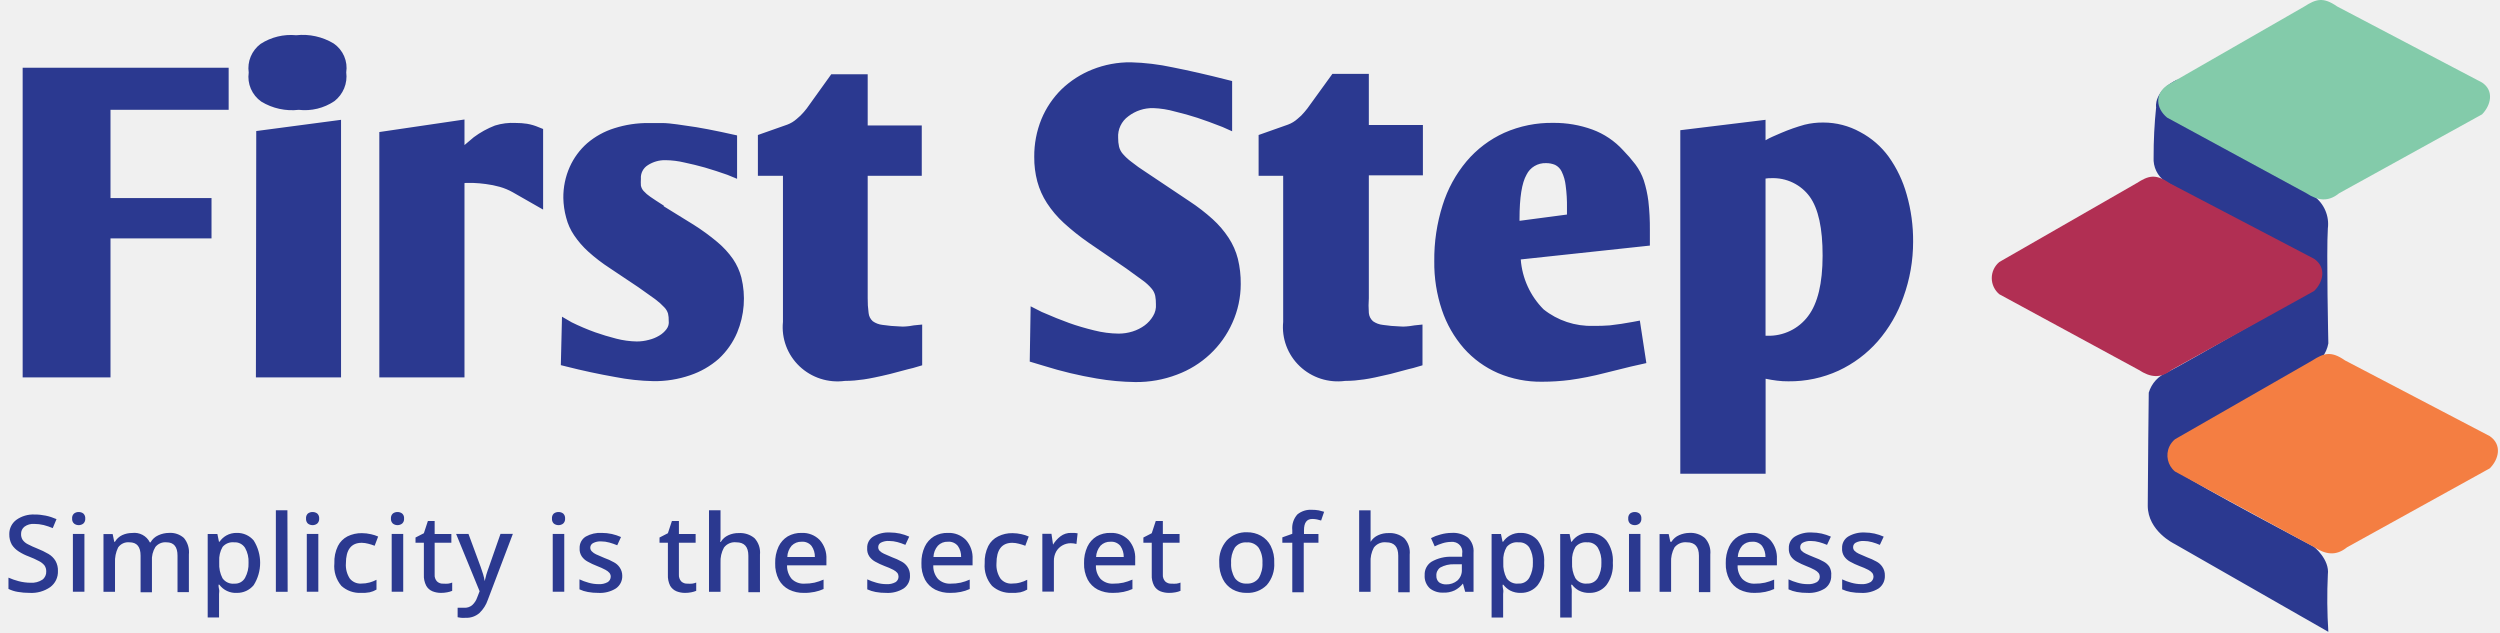
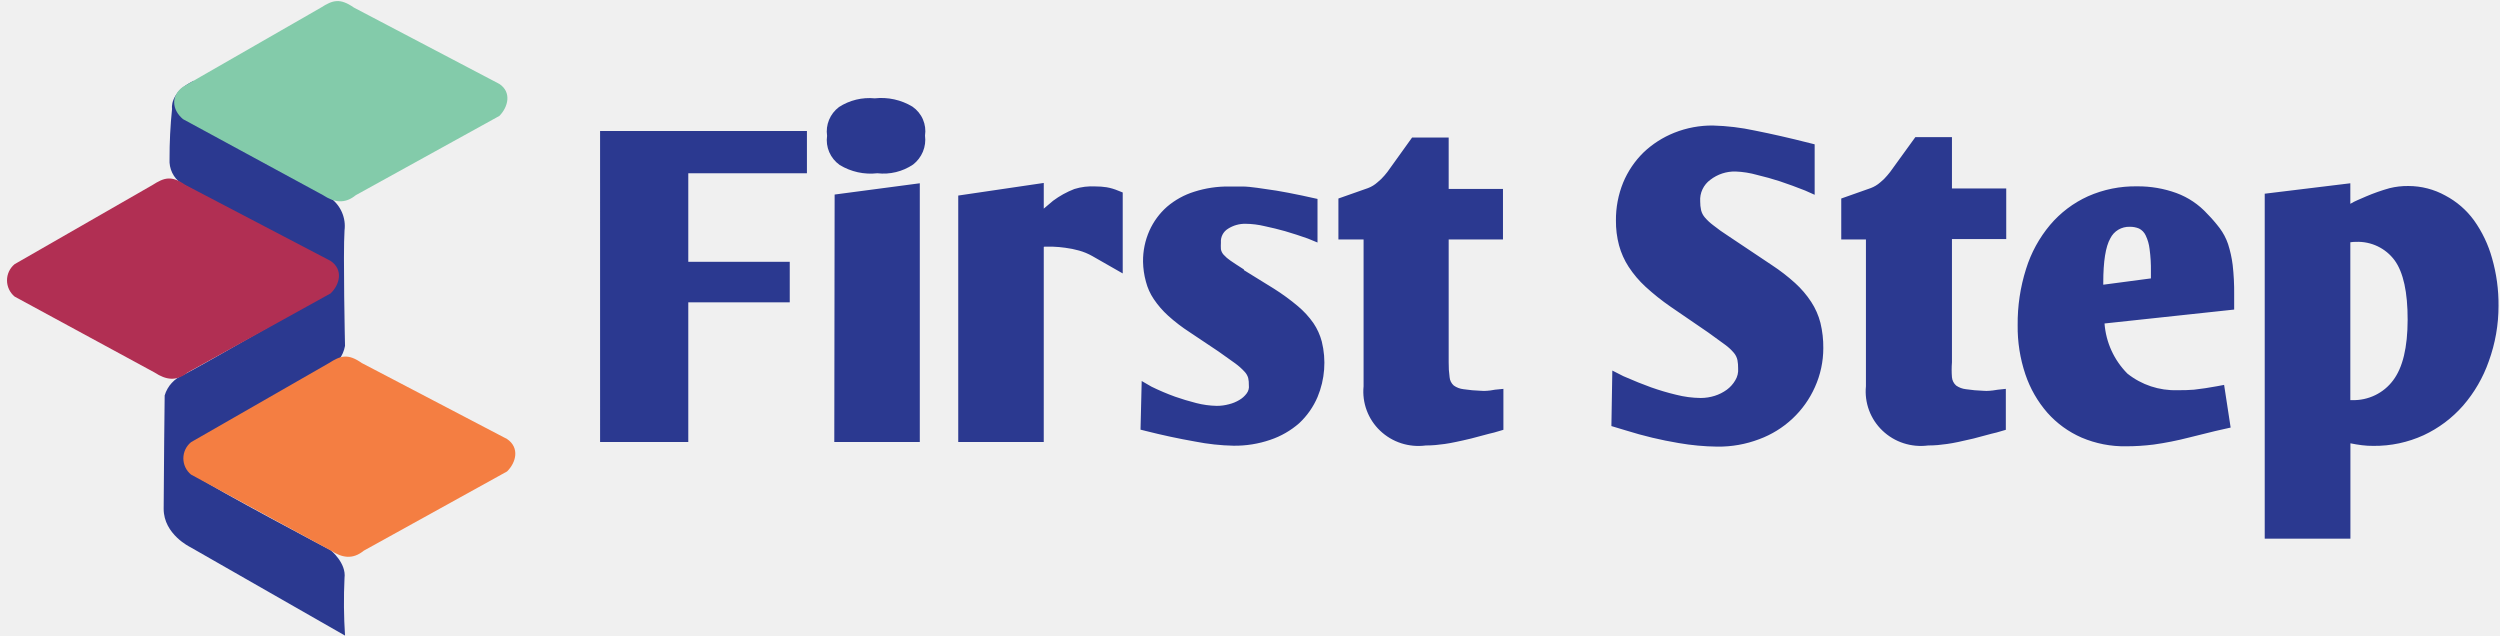
- <svg xmlns="http://www.w3.org/2000/svg" width="237" height="60" fill="none">
-   <g clip-path="url(#a)">
-     <path fill="#2B3990" d="M2.148 6.422h19.529v3.99H10.475v8.362h9.577V22.6h-9.577V35.78H2.148V6.422ZM31.698 9.59a5.008 5.008 0 0 1-3.375.822 5.603 5.603 0 0 1-3.557-.782 2.894 2.894 0 0 1-.984-1.213 2.854 2.854 0 0 1-.204-1.54 2.861 2.861 0 0 1 .188-1.51 2.9 2.9 0 0 1 .937-1.205 5.28 5.28 0 0 1 3.375-.822 5.69 5.69 0 0 1 3.556.783c.437.301.78.718.99 1.201.21.484.279 1.016.199 1.537.068.512 0 1.033-.197 1.512a2.985 2.985 0 0 1-.928 1.218Zm-7.407 2.833 8.04-1.064V35.78H24.26l.032-23.358ZM44.033 35.78H35.96V12.517l8.073-1.189v2.425l.879-.743a8.518 8.518 0 0 1 2.012-1.11c.64-.2 1.311-.281 1.98-.243.356-.002.711.024 1.062.078.382.065.754.175 1.11.329l.411.164v7.642l-2.875-1.642a5.58 5.58 0 0 0-1.244-.517c-.431-.12-.87-.21-1.315-.265a11.405 11.405 0 0 0-1.165-.102h-.729c-.079 0-.126 0-.126.039V35.78ZM53.278 30.024l.919.532c.723.356 1.466.672 2.226.946.626.22 1.291.423 1.996.603a8.346 8.346 0 0 0 1.941.266c.386.001.77-.049 1.141-.15.352-.083.689-.22.998-.406.27-.158.505-.368.69-.618.169-.224.243-.505.206-.782a2.77 2.77 0 0 0-.064-.68 1.444 1.444 0 0 0-.349-.595 6.234 6.234 0 0 0-.879-.783c-.388-.281-.927-.657-1.584-1.126l-2.702-1.807a16.27 16.27 0 0 1-2.044-1.565 8.546 8.546 0 0 1-1.354-1.564 5.295 5.295 0 0 1-.745-1.659 7.574 7.574 0 0 1-.27-1.861 7.033 7.033 0 0 1 .603-2.942 6.56 6.56 0 0 1 1.663-2.26 7.322 7.322 0 0 1 2.567-1.416 10.417 10.417 0 0 1 3.288-.493h1.244c.42 0 .895.055 1.418.125a71.1 71.1 0 0 1 1.814.266c.681.11 1.465.266 2.376.454l1.498.328v4.115l-.911-.376a41.085 41.085 0 0 0-2.147-.696 29.87 29.87 0 0 0-1.917-.47 8.147 8.147 0 0 0-1.815-.226 2.96 2.96 0 0 0-1.663.47 1.394 1.394 0 0 0-.665 1.299 4.854 4.854 0 0 0 0 .633c.034.192.122.37.253.516.19.21.405.397.642.555.293.204.72.485 1.275.837v.063l2.836 1.752a20.519 20.519 0 0 1 2.25 1.643 8.3 8.3 0 0 1 1.474 1.604c.361.533.63 1.123.792 1.744a8.365 8.365 0 0 1-.396 5.226 7.282 7.282 0 0 1-1.743 2.487 7.945 7.945 0 0 1-2.725 1.565c-1.113.381-2.285.57-3.462.555a21.07 21.07 0 0 1-3.62-.39 63.992 63.992 0 0 1-4.667-1.002l-.499-.125.11-4.592ZM82.344 29.672c.027.3.169.58.397.782.269.19.582.308.91.344.546.083 1.097.132 1.648.149.195.019.392.019.587 0 .166 0 .412-.047.744-.102l.793-.078v3.864c-.721.22-1.165.344-1.331.368l-1.712.454c-.578.14-1.069.25-1.457.328-.388.078-.737.149-1.038.188-.301.039-.602.078-.88.102-.277.023-.578.039-.91.039a5.258 5.258 0 0 1-2.316-.208 5.21 5.21 0 0 1-1.992-1.184 5.125 5.125 0 0 1-1.27-1.924 5.072 5.072 0 0 1-.293-2.277V16.663h-2.376v-3.865l2.796-.986a2.82 2.82 0 0 0 .887-.54c.246-.196.471-.416.674-.656l.27-.329 2.328-3.246h3.454v4.85h5.126v4.772h-5.126v11.593c-.007.473.022.947.087 1.416ZM97.705 29.038l1.046.532c.998.438 1.862.782 2.598 1.048.737.266 1.522.493 2.377.704a9.835 9.835 0 0 0 2.329.305c.447-.001.89-.07 1.315-.203a3.97 3.97 0 0 0 1.149-.579c.321-.24.591-.54.792-.884.207-.338.302-.732.27-1.127a4.023 4.023 0 0 0-.064-.782 1.553 1.553 0 0 0-.333-.68 4.652 4.652 0 0 0-.847-.783c-.396-.297-.935-.68-1.585-1.15l-3.541-2.425a22.21 22.21 0 0 1-2.376-1.893 9.864 9.864 0 0 1-1.585-1.87 7.204 7.204 0 0 1-.91-2.033 8.742 8.742 0 0 1-.294-2.347 9.283 9.283 0 0 1 .681-3.575 8.603 8.603 0 0 1 1.917-2.84 9.066 9.066 0 0 1 2.916-1.87 9.61 9.61 0 0 1 3.644-.68c1.333.036 2.659.196 3.961.477 1.584.313 3.298.704 5.141 1.174l.5.125v4.764l-.912-.407c-.918-.36-1.711-.65-2.376-.868a26.624 26.624 0 0 0-2.123-.595 8.692 8.692 0 0 0-2.06-.328c-.86-.019-1.7.258-2.377.782a2.348 2.348 0 0 0-.741.897 2.325 2.325 0 0 0-.217 1.137c-.004.284.026.567.087.845.064.25.186.484.356.68.236.274.502.52.793.736.446.355.912.687 1.394.993l4.119 2.754a18.01 18.01 0 0 1 2.211 1.705 9.154 9.154 0 0 1 1.513 1.768c.402.613.699 1.287.879 1.995.189.781.279 1.583.27 2.386 0 1.267-.27 2.52-.793 3.677a9.192 9.192 0 0 1-2.123 2.98 9.334 9.334 0 0 1-3.129 1.932 10.75 10.75 0 0 1-3.961.704 23.162 23.162 0 0 1-3.644-.336 37.337 37.337 0 0 1-4.975-1.19l-1.379-.414.087-5.241ZM129.766 29.672c.026.3.168.58.396.782.272.19.588.308.919.344.545.083 1.096.132 1.648.149.192.019.386.019.578 0 .166 0 .42-.047.792-.102l.753-.078v3.864c-.729.22-1.173.344-1.339.368l-1.703.454c-.587.14-1.07.25-1.458.328-.388.078-.737.149-1.046.188-.309.04-.594.078-.871.102-.278.023-.586.039-.919.039a5.267 5.267 0 0 1-2.314-.211 5.215 5.215 0 0 1-1.99-1.185 5.126 5.126 0 0 1-1.27-1.922 5.086 5.086 0 0 1-.297-2.276V16.663h-2.329v-3.865l2.789-.986c.33-.123.633-.306.895-.54.245-.194.469-.414.666-.656l.269-.329 2.377-3.286h3.454v4.85h5.125v4.772h-5.125v11.633a9.295 9.295 0 0 0 0 1.416ZM152.606 30.845a29.627 29.627 0 0 0 2.186-.329l.666-.125.617 4.029-1.457.328-2.496.618c-1.09.282-2.195.502-3.311.657a20.85 20.85 0 0 1-2.599.165 10.335 10.335 0 0 1-4.206-.822 9.276 9.276 0 0 1-3.232-2.346 10.692 10.692 0 0 1-2.076-3.622 13.959 13.959 0 0 1-.729-4.647 16.955 16.955 0 0 1 .792-5.304 12.005 12.005 0 0 1 2.266-4.154 10.213 10.213 0 0 1 3.581-2.706 11.042 11.042 0 0 1 4.642-.939 10.591 10.591 0 0 1 3.708.634 7.388 7.388 0 0 1 2.907 1.955c.419.427.811.879 1.173 1.354.341.457.608.963.792 1.502.206.642.352 1.302.436 1.97.104.923.151 1.85.142 2.778v1.44l-12.24 1.314a7.496 7.496 0 0 0 2.163 4.732 7.189 7.189 0 0 0 4.706 1.565c.523.01 1.047-.005 1.569-.047Zm-4.057-11.14c.012-.714-.03-1.427-.126-2.135-.05-.45-.176-.89-.373-1.299a1.372 1.372 0 0 0-.626-.641 2.158 2.158 0 0 0-.871-.165 1.985 1.985 0 0 0-1.084.278 1.952 1.952 0 0 0-.754.818c-.444.782-.665 2.159-.665 4.208v.165l4.499-.595v-.634ZM159.292 44.91V12.344l8.081-.986v1.94c.221-.132.451-.25.689-.352l.792-.344c.723-.31 1.467-.57 2.226-.782a7.085 7.085 0 0 1 1.775-.204c1.22 0 2.421.31 3.485.9a7.895 7.895 0 0 1 2.71 2.347 11.397 11.397 0 0 1 1.703 3.575c.418 1.458.623 2.967.61 4.482a15.343 15.343 0 0 1-.919 5.242 12.862 12.862 0 0 1-2.432 4.193 11.283 11.283 0 0 1-3.716 2.784 11.088 11.088 0 0 1-4.753 1.01c-.36.004-.72-.017-1.077-.063-.341-.04-.697-.102-1.086-.18v9.004h-8.088Zm12.121-14.95c.908-1.199 1.365-3.102 1.37-5.71.006-2.607-.404-4.48-1.228-5.616a4.283 4.283 0 0 0-1.6-1.324 4.343 4.343 0 0 0-2.044-.42 2.816 2.816 0 0 0-.538.038V31.83h.166a4.692 4.692 0 0 0 2.17-.463 4.633 4.633 0 0 0 1.704-1.406ZM5.492 54.14c.011.293-.05.584-.176.848a1.82 1.82 0 0 1-.553.67 3.11 3.11 0 0 1-1.949.548 6.415 6.415 0 0 1-1.125-.094 3.2 3.2 0 0 1-.887-.282V54.76c.312.137.636.25.966.336.37.096.75.146 1.133.149a1.84 1.84 0 0 0 1.117-.29.917.917 0 0 0 .365-.782.953.953 0 0 0-.167-.571 1.58 1.58 0 0 0-.53-.415 8.16 8.16 0 0 0-.951-.43 4.776 4.776 0 0 1-.959-.477 2.164 2.164 0 0 1-.657-.65 1.96 1.96 0 0 1-.238-1 1.65 1.65 0 0 1 .665-1.346c.501-.358 1.11-.537 1.727-.509a5.072 5.072 0 0 1 2.084.438L5 50.065a6.463 6.463 0 0 0-.855-.29 3.853 3.853 0 0 0-.903-.109 1.407 1.407 0 0 0-.927.266.847.847 0 0 0-.317.688.969.969 0 0 0 .15.564c.13.176.301.319.5.414.29.151.59.287.895.407.364.143.716.313 1.053.509.274.16.503.386.666.657.165.296.245.632.23.97ZM7.464 48.54a.711.711 0 0 1 .436.14.586.586 0 0 1 .182.478.588.588 0 0 1-.182.477.711.711 0 0 1-.436.149.703.703 0 0 1-.443-.149.57.57 0 0 1-.183-.477.557.557 0 0 1 .183-.477.696.696 0 0 1 .443-.141Zm.539 2.08v5.477H6.91V50.62h1.093ZM16.036 50.519a1.917 1.917 0 0 1 1.403.485 2.104 2.104 0 0 1 .467 1.564v3.568h-1.077v-3.458c0-.845-.349-1.267-1.046-1.267a1.2 1.2 0 0 0-1.054.446c-.246.401-.36.869-.325 1.337v2.95h-1.077v-3.466c0-.845-.349-1.267-1.054-1.267a1.16 1.16 0 0 0-1.077.492 2.95 2.95 0 0 0-.293 1.44v2.761H9.81v-5.476h.871l.15.736h.064c.16-.276.4-.496.69-.634.292-.134.611-.203.934-.203.34-.045.686.017.99.177.302.16.546.41.697.715h.064c.165-.298.424-.534.737-.673.322-.15.673-.227 1.03-.227ZM22.461 50.519a2.035 2.035 0 0 1 1.585.712 3.968 3.968 0 0 1 0 4.247 2.026 2.026 0 0 1-1.584.728 1.945 1.945 0 0 1-.938-.18 1.919 1.919 0 0 1-.734-.602h-.072c0 .125 0 .266.048.438.047.172 0 .313 0 .438v2.237h-1.077v-7.916h.918l.151.735h.055c.165-.24.382-.44.634-.587.308-.174.66-.26 1.014-.25Zm-.27.892a1.258 1.258 0 0 0-1.092.438 2.416 2.416 0 0 0-.317 1.345v.165a2.826 2.826 0 0 0 .309 1.455 1.218 1.218 0 0 0 1.133.516 1.09 1.09 0 0 0 .583-.13c.178-.097.324-.242.423-.418.239-.439.354-.933.332-1.431a2.587 2.587 0 0 0-.332-1.416 1.137 1.137 0 0 0-1.038-.524ZM27.27 56.104h-1.118v-7.728h1.094l.023 7.728ZM29.639 48.54a.712.712 0 0 1 .435.14.586.586 0 0 1 .183.478.59.59 0 0 1-.183.477.71.71 0 0 1-.435.149.726.726 0 0 1-.452-.149.593.593 0 0 1-.174-.477.579.579 0 0 1 .174-.477.72.72 0 0 1 .452-.141Zm.538 2.08v5.477h-1.093V50.62h1.093ZM34.217 56.206a2.589 2.589 0 0 1-1.854-.665 2.876 2.876 0 0 1-.665-2.143 3.405 3.405 0 0 1 .34-1.643c.198-.388.514-.706.903-.908.423-.208.89-.312 1.363-.305.293.001.586.036.871.102.232.05.458.123.674.22l-.333.875a4.617 4.617 0 0 0-.61-.195 2.494 2.494 0 0 0-.61-.086c-1.006 0-1.505.657-1.505 1.955-.036.501.092 1 .364 1.424a1.28 1.28 0 0 0 1.093.485 2.93 2.93 0 0 0 .793-.102c.225-.062.443-.148.65-.258v.931c-.202.12-.421.206-.65.258a3.784 3.784 0 0 1-.824.055ZM37.687 48.54a.711.711 0 0 1 .436.14.562.562 0 0 1 .182.478.564.564 0 0 1-.182.477.711.711 0 0 1-.436.149.703.703 0 0 1-.444-.149.593.593 0 0 1-.182-.477.58.58 0 0 1 .182-.477.696.696 0 0 1 .444-.141Zm.538 2.08v5.477h-1.093V50.62h1.093ZM42.037 55.33c.147.011.296.011.443 0 .134-.017.264-.052.388-.102v.783a2.167 2.167 0 0 1-.475.14 3.06 3.06 0 0 1-.594.055c-.271 0-.54-.05-.792-.149a1.198 1.198 0 0 1-.602-.531 2.05 2.05 0 0 1-.222-1.049V51.45h-.792v-.493l.792-.407.38-1.157h.642v1.228h1.584v.829h-1.584v3.012a.857.857 0 0 0 .222.657.794.794 0 0 0 .61.211ZM43.24 50.62h1.173l1.156 3.13c.087.242.167.47.23.688.064.213.115.43.15.65.04-.18.088-.384.159-.626.071-.243.159-.478.246-.72l1.093-3.13h1.172l-2.376 6.259a3.07 3.07 0 0 1-.793 1.244 1.86 1.86 0 0 1-1.307.453c-.145.01-.29.01-.435 0l-.325-.054v-.9H43.993a1.064 1.064 0 0 0 .792-.266 1.78 1.78 0 0 0 .452-.704l.23-.594-2.227-5.43ZM52.953 48.54a.711.711 0 0 1 .436.14.587.587 0 0 1 .182.478.588.588 0 0 1-.182.477.71.71 0 0 1-.436.149.727.727 0 0 1-.452-.149.593.593 0 0 1-.174-.477.58.58 0 0 1 .175-.477.72.72 0 0 1 .451-.141Zm.539 2.08v5.477h-1.093V50.62h1.093ZM58.99 54.563a1.404 1.404 0 0 1-.602 1.22 2.823 2.823 0 0 1-1.656.423 5.286 5.286 0 0 1-1.006-.086 3.195 3.195 0 0 1-.792-.25v-.947c.272.129.556.233.847.313.309.092.629.139.95.14a1.6 1.6 0 0 0 .888-.195.62.62 0 0 0 .278-.516.566.566 0 0 0-.103-.336 1.312 1.312 0 0 0-.389-.306 6.97 6.97 0 0 0-.792-.36 6.543 6.543 0 0 1-.903-.422 1.576 1.576 0 0 1-.563-.5 1.255 1.255 0 0 1-.198-.783 1.23 1.23 0 0 1 .587-1.095c.46-.255.985-.375 1.513-.344.32 0 .638.035.95.102.3.068.592.165.872.289l-.357.782a6.443 6.443 0 0 0-.744-.258 2.909 2.909 0 0 0-.793-.11 1.467 1.467 0 0 0-.744.157.498.498 0 0 0-.268.358.486.486 0 0 0 .133.424c.117.122.257.22.412.29.198.094.468.211.792.344.306.105.6.239.88.399.226.115.42.284.562.493.158.228.243.498.246.774ZM65.17 55.33c.147.011.295.011.443 0 .133-.017.264-.052.388-.102v.783a2.47 2.47 0 0 1-.475.14 3.06 3.06 0 0 1-.594.055c-.271 0-.54-.05-.793-.149a1.247 1.247 0 0 1-.61-.531 2.138 2.138 0 0 1-.213-1.049V51.45h-.793v-.493l.793-.407.38-1.157h.665v1.228h1.585v.829H64.36v3.012a.887.887 0 0 0 .222.657.793.793 0 0 0 .586.211ZM68.306 50.44v.517c0 .172 0 .297-.047.407h.079c.167-.276.416-.495.713-.626.305-.14.638-.209.974-.203a2.133 2.133 0 0 1 1.497.477 1.99 1.99 0 0 1 .523 1.564v3.567h-1.1v-3.457c0-.853-.381-1.275-1.142-1.275a1.274 1.274 0 0 0-1.172.5c-.241.441-.354.94-.325 1.44v2.753h-1.093v-7.728h1.093v2.065ZM75.99 50.52a2.258 2.258 0 0 1 1.72.672c.443.5.67 1.151.634 1.815v.587h-3.732c-.016.469.142.928.444 1.29a1.587 1.587 0 0 0 1.204.446c.32.004.638-.027.95-.094.297-.071.586-.168.864-.29v.893a3.991 3.991 0 0 1-.847.273c-.331.068-.669.1-1.006.094a3.035 3.035 0 0 1-1.426-.313 2.252 2.252 0 0 1-.959-.938 3.174 3.174 0 0 1-.349-1.565 3.506 3.506 0 0 1 .317-1.564c.189-.403.491-.743.872-.978a2.512 2.512 0 0 1 1.315-.329Zm0 .836a1.25 1.25 0 0 0-.942.376c-.256.3-.401.678-.412 1.072h2.614c.01-.374-.1-.742-.316-1.049a1.1 1.1 0 0 0-.943-.399ZM86.265 54.563a1.393 1.393 0 0 1-.594 1.22 2.823 2.823 0 0 1-1.656.423 5.23 5.23 0 0 1-1.006-.086 3.397 3.397 0 0 1-.792-.25v-.947c.273.129.556.234.848.313.31.091.634.139.958.141a1.6 1.6 0 0 0 .888-.196.613.613 0 0 0 .269-.516.62.62 0 0 0-.095-.336 1.312 1.312 0 0 0-.388-.305 6.648 6.648 0 0 0-.832-.36c-.311-.12-.613-.26-.903-.423a1.64 1.64 0 0 1-.555-.5 1.255 1.255 0 0 1-.198-.782 1.223 1.223 0 0 1 .578-1.096 2.817 2.817 0 0 1 1.585-.383c.32.001.638.035.95.102.3.069.591.166.872.29l-.365.781a5.857 5.857 0 0 0-.736-.258 2.913 2.913 0 0 0-.793-.11 1.513 1.513 0 0 0-.792.157.48.48 0 0 0-.253.423.497.497 0 0 0 .119.336c.12.122.262.22.42.29.198.093.467.21.792.344a5.8 5.8 0 0 1 .88.399c.223.115.414.284.554.492.17.246.256.54.245.837ZM89.855 50.52a2.258 2.258 0 0 1 1.719.672c.44.501.665 1.152.626 1.815v.587h-3.724c-.024.47.135.932.444 1.29a1.587 1.587 0 0 0 1.204.446c.32.004.638-.027.95-.094.294-.07.58-.167.856-.29v.893c-.268.123-.55.214-.84.273a4.747 4.747 0 0 1-1.014.094 3.082 3.082 0 0 1-1.425-.313 2.292 2.292 0 0 1-.96-.938 3.173 3.173 0 0 1-.34-1.565 3.505 3.505 0 0 1 .317-1.564c.188-.403.491-.743.872-.978a2.497 2.497 0 0 1 1.315-.329Zm0 .836a1.234 1.234 0 0 0-.943.376c-.26.3-.407.678-.42 1.072h2.622a1.736 1.736 0 0 0-.309-1.049 1.1 1.1 0 0 0-.95-.399ZM95.867 56.206a2.578 2.578 0 0 1-1.822-.665 2.876 2.876 0 0 1-.697-2.135 3.405 3.405 0 0 1 .34-1.643c.203-.397.532-.719.936-.915.42-.21.884-.314 1.354-.306.294.001.586.035.872.102.232.048.458.122.673.22l-.325.875a4.746 4.746 0 0 0-.618-.195 2.494 2.494 0 0 0-.61-.086c-.998 0-1.505.657-1.505 1.955-.034.502.097 1.001.372 1.424a1.265 1.265 0 0 0 1.094.485c.267.003.534-.03.792-.102.228-.062.448-.148.657-.258v.931a2.347 2.347 0 0 1-.65.258c-.284.05-.574.07-.863.055ZM101.556 50.52h.308l.294.038-.111 1.01a2.161 2.161 0 0 0-.555-.071 1.602 1.602 0 0 0-.787.212 1.57 1.57 0 0 0-.575.57c-.155.28-.231.596-.222.915v2.887h-1.094v-5.476h.864l.15 1.025c.183-.3.419-.566.698-.782a1.596 1.596 0 0 1 1.03-.329ZM105.271 50.52a2.254 2.254 0 0 1 1.719.672c.441.501.665 1.152.626 1.815v.587h-3.723c-.025.47.134.932.443 1.29a1.59 1.59 0 0 0 1.204.446c.32.004.639-.027.951-.094.296-.071.585-.168.864-.29v.893a4.111 4.111 0 0 1-.848.273 4.718 4.718 0 0 1-1.006.094 3.09 3.09 0 0 1-1.434-.313 2.278 2.278 0 0 1-.951-.938 3.174 3.174 0 0 1-.348-1.565 3.504 3.504 0 0 1 .317-1.564c.188-.403.491-.743.871-.978a2.497 2.497 0 0 1 1.315-.329Zm0 .836a1.248 1.248 0 0 0-.943.376 1.78 1.78 0 0 0-.42 1.072h2.623a1.794 1.794 0 0 0-.317-1.049 1.099 1.099 0 0 0-.943-.399ZM111.078 55.33c.148.011.296.011.444 0 .133-.017.264-.051.388-.102v.783a2.164 2.164 0 0 1-.475.14 3.063 3.063 0 0 1-.594.055 2.212 2.212 0 0 1-.832-.149 1.225 1.225 0 0 1-.602-.531 2.04 2.04 0 0 1-.222-1.049V51.45h-.792v-.493l.792-.407.38-1.157h.673v1.228h1.585v.829h-1.585v3.012a.872.872 0 0 0 .222.657.8.8 0 0 0 .618.211ZM120.798 53.358a2.946 2.946 0 0 1-.705 2.105 2.53 2.53 0 0 1-1.917.743 2.616 2.616 0 0 1-1.339-.336 2.308 2.308 0 0 1-.911-.97 3.29 3.29 0 0 1-.341-1.565 2.926 2.926 0 0 1 .705-2.096 2.52 2.52 0 0 1 1.917-.782 2.67 2.67 0 0 1 1.339.336c.395.225.715.56.919.962a3.24 3.24 0 0 1 .333 1.603Zm-4.088 0c-.03.507.094 1.011.357 1.448.126.174.296.314.493.404.197.09.415.13.631.112a1.29 1.29 0 0 0 1.133-.516 2.53 2.53 0 0 0 .357-1.447 2.468 2.468 0 0 0-.365-1.44 1.294 1.294 0 0 0-1.132-.5 1.283 1.283 0 0 0-.629.106 1.256 1.256 0 0 0-.496.394 2.527 2.527 0 0 0-.349 1.44ZM124.989 51.45h-1.395v4.694h-1.085V51.45h-.943v-.509l.943-.336v-.344a1.94 1.94 0 0 1 .483-1.494c.384-.313.874-.47 1.371-.438.22-.003.441.015.657.054.199.047.365.086.507.133l-.285.83a3.816 3.816 0 0 0-.38-.102 2.102 2.102 0 0 0-.452-.047c-.538 0-.792.36-.792 1.072v.352h1.371v.829ZM129.932 50.44V51.365a1.58 1.58 0 0 1 .713-.626c.305-.14.638-.209.974-.203a2.135 2.135 0 0 1 1.498.477c.195.209.342.456.432.726.091.27.121.556.091.838v3.567h-1.086v-3.457c0-.853-.38-1.275-1.141-1.275a1.281 1.281 0 0 0-1.172.5 2.67 2.67 0 0 0-.309 1.44v2.753h-1.085v-7.728h1.085v2.065ZM137.585 50.52a2.343 2.343 0 0 1 1.585.453 1.78 1.78 0 0 1 .522 1.424v3.708h-.792l-.214-.783a2.36 2.36 0 0 1-.792.65 2.33 2.33 0 0 1-1.093.21 1.91 1.91 0 0 1-1.244-.398 1.561 1.561 0 0 1-.499-1.26 1.426 1.426 0 0 1 .642-1.267 3.616 3.616 0 0 1 1.964-.477h.951v-.305a.938.938 0 0 0-.621-1.055.967.967 0 0 0-.44-.048 2.828 2.828 0 0 0-.793.125c-.259.078-.51.178-.752.297l-.349-.782c.287-.148.59-.263.903-.344a3.957 3.957 0 0 1 1.022-.149Zm.262 2.972a2.55 2.55 0 0 0-1.315.313.884.884 0 0 0-.365.782.778.778 0 0 0 .254.618c.197.135.433.204.673.196a1.6 1.6 0 0 0 1.062-.36 1.311 1.311 0 0 0 .427-1.064v-.485h-.736ZM144.192 50.52a2.047 2.047 0 0 1 1.584.711 3.22 3.22 0 0 1 .61 2.128 3.183 3.183 0 0 1-.618 2.12 2 2 0 0 1-.707.543 2.028 2.028 0 0 1-.877.184 2.067 2.067 0 0 1-1.03-.227 2.065 2.065 0 0 1-.634-.547h-.071c0 .125 0 .266.048.438.047.172 0 .313 0 .438v2.237h-1.094v-7.924h.888l.15.735h.056c.164-.239.381-.44.633-.586.322-.183.691-.27 1.062-.25Zm-.262.891a1.258 1.258 0 0 0-1.093.438c-.241.404-.354.87-.325 1.338v.164a2.827 2.827 0 0 0 .309 1.455 1.195 1.195 0 0 0 1.133.516 1.094 1.094 0 0 0 1.03-.563c.24-.439.354-.933.333-1.431a2.589 2.589 0 0 0-.333-1.416 1.129 1.129 0 0 0-1.022-.5h-.032ZM150.704 50.519a2.049 2.049 0 0 1 1.584.712 3.22 3.22 0 0 1 .61 2.127 3.183 3.183 0 0 1-.618 2.12 2 2 0 0 1-.707.544 2.03 2.03 0 0 1-.877.184 2.063 2.063 0 0 1-1.03-.227 1.983 1.983 0 0 1-.634-.547h-.087c0 .125.04.265.055.438.016.172 0 .313 0 .438v2.237h-1.093v-7.924h.888l.15.735H149a1.908 1.908 0 0 1 1.672-.837h.032Zm-.254.892a1.255 1.255 0 0 0-1.093.438c-.241.404-.354.87-.325 1.337v.165a2.827 2.827 0 0 0 .309 1.455 1.195 1.195 0 0 0 1.133.516 1.092 1.092 0 0 0 1.006-.548 2.75 2.75 0 0 0 .333-1.431 2.589 2.589 0 0 0-.333-1.416 1.128 1.128 0 0 0-1.03-.516ZM154.982 48.54a.712.712 0 0 1 .436.14.576.576 0 0 1 .182.478.586.586 0 0 1-.182.477.71.71 0 0 1-.436.149.725.725 0 0 1-.451-.149.59.59 0 0 1-.174-.477.581.581 0 0 1 .174-.477.72.72 0 0 1 .451-.141Zm.531 2.08v5.477h-1.085V50.62h1.085ZM160.14 50.519a2.075 2.075 0 0 1 1.481.485 1.986 1.986 0 0 1 .515 1.565v3.567h-1.078v-3.45c0-.853-.38-1.275-1.14-1.275a1.314 1.314 0 0 0-1.181.492c-.238.442-.347.94-.317 1.44v2.761h-1.093v-5.476h.864l.158.736h.103a1.58 1.58 0 0 1 .737-.634 2.49 2.49 0 0 1 .951-.211ZM166.105 50.52a2.254 2.254 0 0 1 1.719.672c.441.501.665 1.152.626 1.815v.587h-3.723c-.025.47.134.932.443 1.29a1.59 1.59 0 0 0 1.204.446c.32.004.639-.027.951-.094.296-.071.585-.168.864-.29v.893a4.111 4.111 0 0 1-.848.273 4.718 4.718 0 0 1-1.006.094 3.09 3.09 0 0 1-1.434-.313 2.278 2.278 0 0 1-.951-.938 3.174 3.174 0 0 1-.348-1.565 3.504 3.504 0 0 1 .317-1.564c.188-.403.491-.743.871-.978a2.497 2.497 0 0 1 1.315-.329Zm0 .836a1.248 1.248 0 0 0-.943.376 1.774 1.774 0 0 0-.42 1.072h2.623a1.794 1.794 0 0 0-.317-1.049 1.099 1.099 0 0 0-.943-.399ZM173.599 54.563a1.412 1.412 0 0 1-.594 1.22 2.825 2.825 0 0 1-1.656.423 5.233 5.233 0 0 1-1.006-.086 3.266 3.266 0 0 1-.792-.25v-.947c.273.129.556.234.847.313.309.092.629.14.951.141.312.023.623-.045.895-.196a.61.61 0 0 0 .27-.516.57.57 0 0 0-.103-.336 1.264 1.264 0 0 0-.381-.305 6.57 6.57 0 0 0-.792-.36 7.048 7.048 0 0 1-.903-.423 1.66 1.66 0 0 1-.562-.5 1.307 1.307 0 0 1-.191-.782 1.232 1.232 0 0 1 .579-1.096 2.814 2.814 0 0 1 1.584-.383c.32.001.638.035.951.102.299.07.59.167.871.29l-.364.781a5.622 5.622 0 0 0-.745-.258 2.847 2.847 0 0 0-.792-.11 1.5 1.5 0 0 0-.753.157.466.466 0 0 0-.253.423.495.495 0 0 0 .119.336c.12.122.262.22.42.29.19.093.459.21.792.344.304.108.598.242.879.399.224.115.415.284.555.492.145.255.206.547.174.837ZM178.685 54.564a1.412 1.412 0 0 1-.594 1.22 2.826 2.826 0 0 1-1.656.422 5.233 5.233 0 0 1-1.006-.086 3.398 3.398 0 0 1-.792-.25v-.947c.273.129.556.234.848.313.311.091.634.139.958.141a1.6 1.6 0 0 0 .887-.195.622.622 0 0 0 .278-.516.62.62 0 0 0-.103-.337 1.328 1.328 0 0 0-.388-.305 6.68 6.68 0 0 0-.832-.36 6.985 6.985 0 0 1-.903-.422 1.634 1.634 0 0 1-.555-.501 1.258 1.258 0 0 1-.198-.782 1.239 1.239 0 0 1 .578-1.095 2.82 2.82 0 0 1 1.545-.384c.32.001.638.035.951.102.299.07.591.166.871.29l-.364.782a5.898 5.898 0 0 0-.737-.259 2.91 2.91 0 0 0-.792-.11c-.261-.013-.52.041-.753.157a.473.473 0 0 0-.253.422.49.49 0 0 0 .119.337c.12.122.262.22.419.29.198.093.468.21.793.344.304.108.598.242.879.399.224.115.415.285.555.493.169.246.255.539.245.837ZM206.459 7.518s-2.257 2.409-.38 3.708c1.878 1.298 13.286 7.368 13.286 7.368.473.35.844.817 1.075 1.355.231.537.314 1.125.24 1.704-.143 2.183.047 10.897.047 10.897-.086.478-.283.93-.576 1.32-.292.389-.673.706-1.111.925-1.458.65-12.739 7.385-12.739 7.385a2.149 2.149 0 0 0-.241 1.468c.097.502.371.955.772 1.278 1.457 1.064 12.533 6.907 12.533 6.907s1.505 1.205 1.315 2.636c-.086 1.81-.07 3.622.047 5.43l-14.6-8.347s-2.52-1.205-2.52-3.614c0-2.41.095-10.71.095-10.71.128-.437.355-.84.664-1.177a3.039 3.039 0 0 1 1.119-.77c1.584-.783 13.753-7.823 13.753-7.823l-.23-2.691-13.745-7.557a2.628 2.628 0 0 1-.849-1.002c-.193-.4-.279-.84-.252-1.282a44.974 44.974 0 0 1 .238-4.757s-.286-1.525 2.059-2.651Z" />
-     <path fill="#83CBAA" d="m235.296 10.842-13.547 7.479c-1.045.852-2.028.696-3.097 0l-13.214-7.174c-1.07-.891-1.165-2.237 0-3.058L218.462.61c1.093-.696 1.774-.923 3.097 0l13.737 7.213c1.181.782.832 2.174 0 3.02Z" />
-     <path fill="#B12F53" d="m219.373 27.59-13.515 7.48c-1.046.852-2.036.696-3.098 0l-13.222-7.174a2.006 2.006 0 0 1-.719-1.53 1.984 1.984 0 0 1 .719-1.529l13.024-7.478c1.093-.697 1.775-.923 3.098 0l13.713 7.173c1.204.822.871 2.214 0 3.059Z" />
-     <path fill="#F47E42" d="m236.026 44.402-13.523 7.478c-1.046.853-2.029.689-3.098 0l-13.214-7.18a1.987 1.987 0 0 1-.534-2.373c.125-.265.307-.5.534-.687l13.024-7.47c1.093-.697 1.774-.923 3.097 0l13.714 7.173c1.204.822.855 2.214 0 3.059Z" />
-   </g>
-   <defs>
-     <clipPath id="a">
-       <path fill="#fff" d="M.802 0h236v59.898h-236z" />
-     </clipPath>
-   </defs>
+ <svg xmlns="http://www.w3.org/2000/svg" width="236" height="60" viewBox="0 0 236 60" fill="none">
+   <path d="M18.302 7.62s-2.258 2.408-.38 3.707c1.877 1.299 13.285 7.37 13.285 7.37.474.349.845.816 1.076 1.353s.314 1.126.24 1.705c-.143 2.182.047 10.897.047 10.897-.086.478-.283.93-.576 1.319-.293.39-.673.707-1.111.926-1.458.65-12.74 7.385-12.74 7.385a2.15 2.15 0 0 0-.24 1.468c.097.502.37.954.771 1.277 1.458 1.064 12.533 6.908 12.533 6.908s1.505 1.204 1.315 2.636q-.128 2.717.048 5.429l-14.6-8.347s-2.52-1.204-2.52-3.614.095-10.71.095-10.71c.128-.436.355-.839.664-1.176a3 3 0 0 1 1.119-.771c1.584-.782 13.753-7.823 13.753-7.823l-.23-2.69-13.745-7.558a2.6 2.6 0 0 1-.85-1.001 2.6 2.6 0 0 1-.251-1.283 45 45 0 0 1 .237-4.756s-.285-1.525 2.06-2.652" fill="#2B3990" />
+   <path d="m47.139 10.944-13.547 7.478c-1.045.853-2.028.697-3.097 0L17.28 11.25c-1.069-.892-1.164-2.237 0-3.059L30.306.712c1.093-.696 1.774-.923 3.097 0L47.14 7.924c1.18.783.832 2.175 0 3.02" fill="#83CBAA" />
+   <path d="M31.216 27.692 17.7 35.171c-1.045.853-2.036.696-3.097 0L1.38 27.997a2 2 0 0 1-.719-1.529 1.98 1.98 0 0 1 .719-1.53l13.024-7.478c1.093-.696 1.774-.923 3.097 0l13.714 7.174c1.204.821.871 2.214 0 3.058" fill="#B12F53" />
+   <path d="m47.868 44.503-13.523 7.479c-1.045.853-2.028.688-3.097 0L18.034 44.8a1.975 1.975 0 0 1 0-3.059l13.024-7.47c1.093-.697 1.774-.924 3.097 0l13.713 7.173c1.204.821.856 2.214 0 3.058" fill="#F47E42" />
+   <path d="M56.647 12.365h19.527v3.99h-11.2v8.362h9.578v3.825h-9.578v13.181h-8.326zm29.549 3.168a5 5 0 0 1-3.375.822 5.6 5.6 0 0 1-3.557-.783 2.9 2.9 0 0 1-.984-1.213 2.85 2.85 0 0 1-.204-1.54 2.86 2.86 0 0 1 .188-1.509c.198-.477.521-.893.937-1.206a5.28 5.28 0 0 1 3.375-.821 5.7 5.7 0 0 1 3.557.782c.436.302.78.718.989 1.202.21.484.279 1.016.199 1.536.068.512 0 1.033-.197 1.512a3 3 0 0 1-.928 1.218m-7.407 2.832 8.04-1.064v24.423h-8.072zM98.53 41.723h-8.072V18.46l8.073-1.19v2.426l.879-.744a8.5 8.5 0 0 1 2.012-1.11 5.6 5.6 0 0 1 1.981-.243q.533-.003 1.061.078.575.1 1.109.329l.412.164v7.643l-2.875-1.643a5.6 5.6 0 0 0-1.244-.516 9 9 0 0 0-1.315-.266 11 11 0 0 0-1.165-.102h-.729c-.079 0-.126 0-.126.04zm9.246-5.757.919.532a22 22 0 0 0 2.226.947q.939.33 1.996.602a8.4 8.4 0 0 0 1.941.266c.386.002.769-.049 1.141-.149a3.5 3.5 0 0 0 .998-.407 2.3 2.3 0 0 0 .69-.618 1.06 1.06 0 0 0 .205-.782 2.7 2.7 0 0 0-.063-.68 1.45 1.45 0 0 0-.348-.595 6 6 0 0 0-.88-.782c-.388-.282-.927-.657-1.584-1.127l-2.702-1.807a16 16 0 0 1-2.044-1.564 8.6 8.6 0 0 1-1.354-1.565 5.3 5.3 0 0 1-.745-1.658 7.6 7.6 0 0 1-.269-1.862 7 7 0 0 1 .602-2.941 6.6 6.6 0 0 1 1.663-2.261 7.3 7.3 0 0 1 2.567-1.416 10.4 10.4 0 0 1 3.288-.493h1.244c.42 0 .895.055 1.418.125s1.133.157 1.814.266 1.465.266 2.377.454l1.497.328v4.115l-.911-.375a41 41 0 0 0-2.147-.696 30 30 0 0 0-1.917-.47 8 8 0 0 0-1.814-.227 2.96 2.96 0 0 0-1.664.47 1.4 1.4 0 0 0-.666 1.299 5 5 0 0 0 0 .633c.035.192.123.37.254.516q.286.316.642.556c.293.203.721.485 1.275.837v.062l2.836 1.753a20.5 20.5 0 0 1 2.25 1.642 8.3 8.3 0 0 1 1.474 1.604c.361.533.629 1.123.792 1.744a8.37 8.37 0 0 1-.396 5.226 7.3 7.3 0 0 1-1.743 2.488 8 8 0 0 1-2.725 1.564c-1.113.382-2.284.57-3.462.556a21 21 0 0 1-3.621-.392 64 64 0 0 1-4.666-1l-.499-.126zm29.067-.352c.026.301.168.58.396.782.269.19.582.308.911.344q.819.124 1.647.15.293.027.587 0c.166 0 .412-.048.744-.103l.793-.078v3.865q-1.082.33-1.331.367l-1.712.454c-.578.14-1.069.25-1.457.328s-.737.15-1.038.188c-.301.04-.602.078-.879.102-.278.023-.579.04-.911.04a5.3 5.3 0 0 1-2.316-.209 5.2 5.2 0 0 1-1.992-1.184 5.1 5.1 0 0 1-1.269-1.923 5.1 5.1 0 0 1-.294-2.278V22.605h-2.376V18.74l2.796-.985a2.8 2.8 0 0 0 .887-.54q.37-.296.674-.657l.269-.329 2.329-3.246h3.454v4.85h5.126v4.772h-5.126v11.593q-.01.712.088 1.416m15.36-.634 1.046.532c.998.438 1.862.782 2.599 1.048a23 23 0 0 0 2.376.704 9.8 9.8 0 0 0 2.329.306c.447-.002.89-.07 1.315-.204a4 4 0 0 0 1.149-.579c.321-.239.591-.54.792-.884.207-.338.302-.732.27-1.126a4 4 0 0 0-.064-.782 1.56 1.56 0 0 0-.332-.68 4.7 4.7 0 0 0-.848-.783c-.396-.297-.935-.68-1.585-1.15l-3.541-2.425a22 22 0 0 1-2.376-1.893 10 10 0 0 1-1.585-1.87 7.2 7.2 0 0 1-.911-2.034 8.8 8.8 0 0 1-.293-2.347 9.3 9.3 0 0 1 .681-3.575 8.6 8.6 0 0 1 1.917-2.84 9.1 9.1 0 0 1 2.916-1.869 9.6 9.6 0 0 1 3.644-.68 21.4 21.4 0 0 1 3.961.477q2.376.47 5.141 1.173l.5.125v4.764l-.911-.406a47 47 0 0 0-2.377-.869 27 27 0 0 0-2.123-.594 8.7 8.7 0 0 0-2.06-.329 3.75 3.75 0 0 0-2.377.782 2.35 2.35 0 0 0-.741.897 2.3 2.3 0 0 0-.217 1.137q-.005.428.087.845c.064.251.186.484.356.68q.355.412.793.736.67.533 1.394.994l4.119 2.753a18 18 0 0 1 2.211 1.706 9.2 9.2 0 0 1 1.513 1.768 6.6 6.6 0 0 1 .879 1.994 9.7 9.7 0 0 1 .27 2.386c0 1.267-.27 2.52-.793 3.677a9.2 9.2 0 0 1-2.123 2.98 9.3 9.3 0 0 1-3.129 1.933c-1.263.481-2.607.72-3.961.704a23 23 0 0 1-3.644-.337 37 37 0 0 1-4.975-1.189l-1.379-.415zm32.061.634c.026.301.168.58.396.782.272.19.588.308.919.344q.819.124 1.648.15.289.027.578 0c.166 0 .42-.048.792-.102l.753-.079v3.865c-.729.219-1.173.344-1.339.367l-1.703.454c-.587.14-1.07.25-1.458.329-.388.078-.737.148-1.046.187s-.594.079-.871.102-.586.04-.919.04a5.3 5.3 0 0 1-2.314-.212 5.2 5.2 0 0 1-1.99-1.184 5.1 5.1 0 0 1-1.27-1.922 5.1 5.1 0 0 1-.296-2.276V22.605h-2.33V18.74l2.789-.986a2.9 2.9 0 0 0 .895-.54 4.3 4.3 0 0 0 .666-.657l.269-.329 2.377-3.285h3.454v4.85h5.125v4.772h-5.125v11.632a9 9 0 0 0 0 1.416m22.84 1.174a30 30 0 0 0 2.186-.328l.666-.125.617 4.028-1.457.329-2.496.618q-1.636.422-3.311.657a21 21 0 0 1-2.599.164 10.3 10.3 0 0 1-4.206-.821 9.3 9.3 0 0 1-3.232-2.347 10.7 10.7 0 0 1-2.076-3.622 14 14 0 0 1-.729-4.647 17 17 0 0 1 .792-5.303 12 12 0 0 1 2.266-4.154 10.2 10.2 0 0 1 3.581-2.707 11 11 0 0 1 4.642-.939 10.6 10.6 0 0 1 3.708.634 7.4 7.4 0 0 1 2.907 1.956q.63.64 1.173 1.353c.341.457.608.964.792 1.502.206.642.352 1.302.436 1.971q.156 1.385.142 2.777v1.44l-12.239 1.314a7.5 7.5 0 0 0 2.162 4.733 7.2 7.2 0 0 0 4.706 1.564q.785.015 1.569-.047m-4.057-11.14q.018-1.071-.126-2.135c-.05-.45-.176-.89-.373-1.298a1.37 1.37 0 0 0-.625-.642 2.2 2.2 0 0 0-.872-.164 2 2 0 0 0-1.084.278 1.95 1.95 0 0 0-.754.817c-.443.782-.665 2.16-.665 4.209v.164l4.499-.595zm10.743 25.205V18.286l8.081-.985v1.94q.332-.2.689-.352l.792-.344q1.087-.465 2.226-.783a7 7 0 0 1 1.775-.203 7.2 7.2 0 0 1 3.485.9 7.9 7.9 0 0 1 2.71 2.346 11.4 11.4 0 0 1 1.703 3.575c.418 1.458.623 2.968.61 4.483a15.3 15.3 0 0 1-.919 5.241 12.9 12.9 0 0 1-2.432 4.193 11.3 11.3 0 0 1-3.715 2.785 11.1 11.1 0 0 1-4.754 1.009q-.54.006-1.077-.063a13 13 0 0 1-1.085-.18v9.004zm12.121-14.949q1.362-1.8 1.37-5.71.009-3.912-1.228-5.617a4.3 4.3 0 0 0-1.6-1.323 4.34 4.34 0 0 0-2.044-.422 3 3 0 0 0-.538.04v14.902h.166a4.7 4.7 0 0 0 2.17-.464 4.6 4.6 0 0 0 1.704-1.406" fill="#2B3990" />
</svg>
